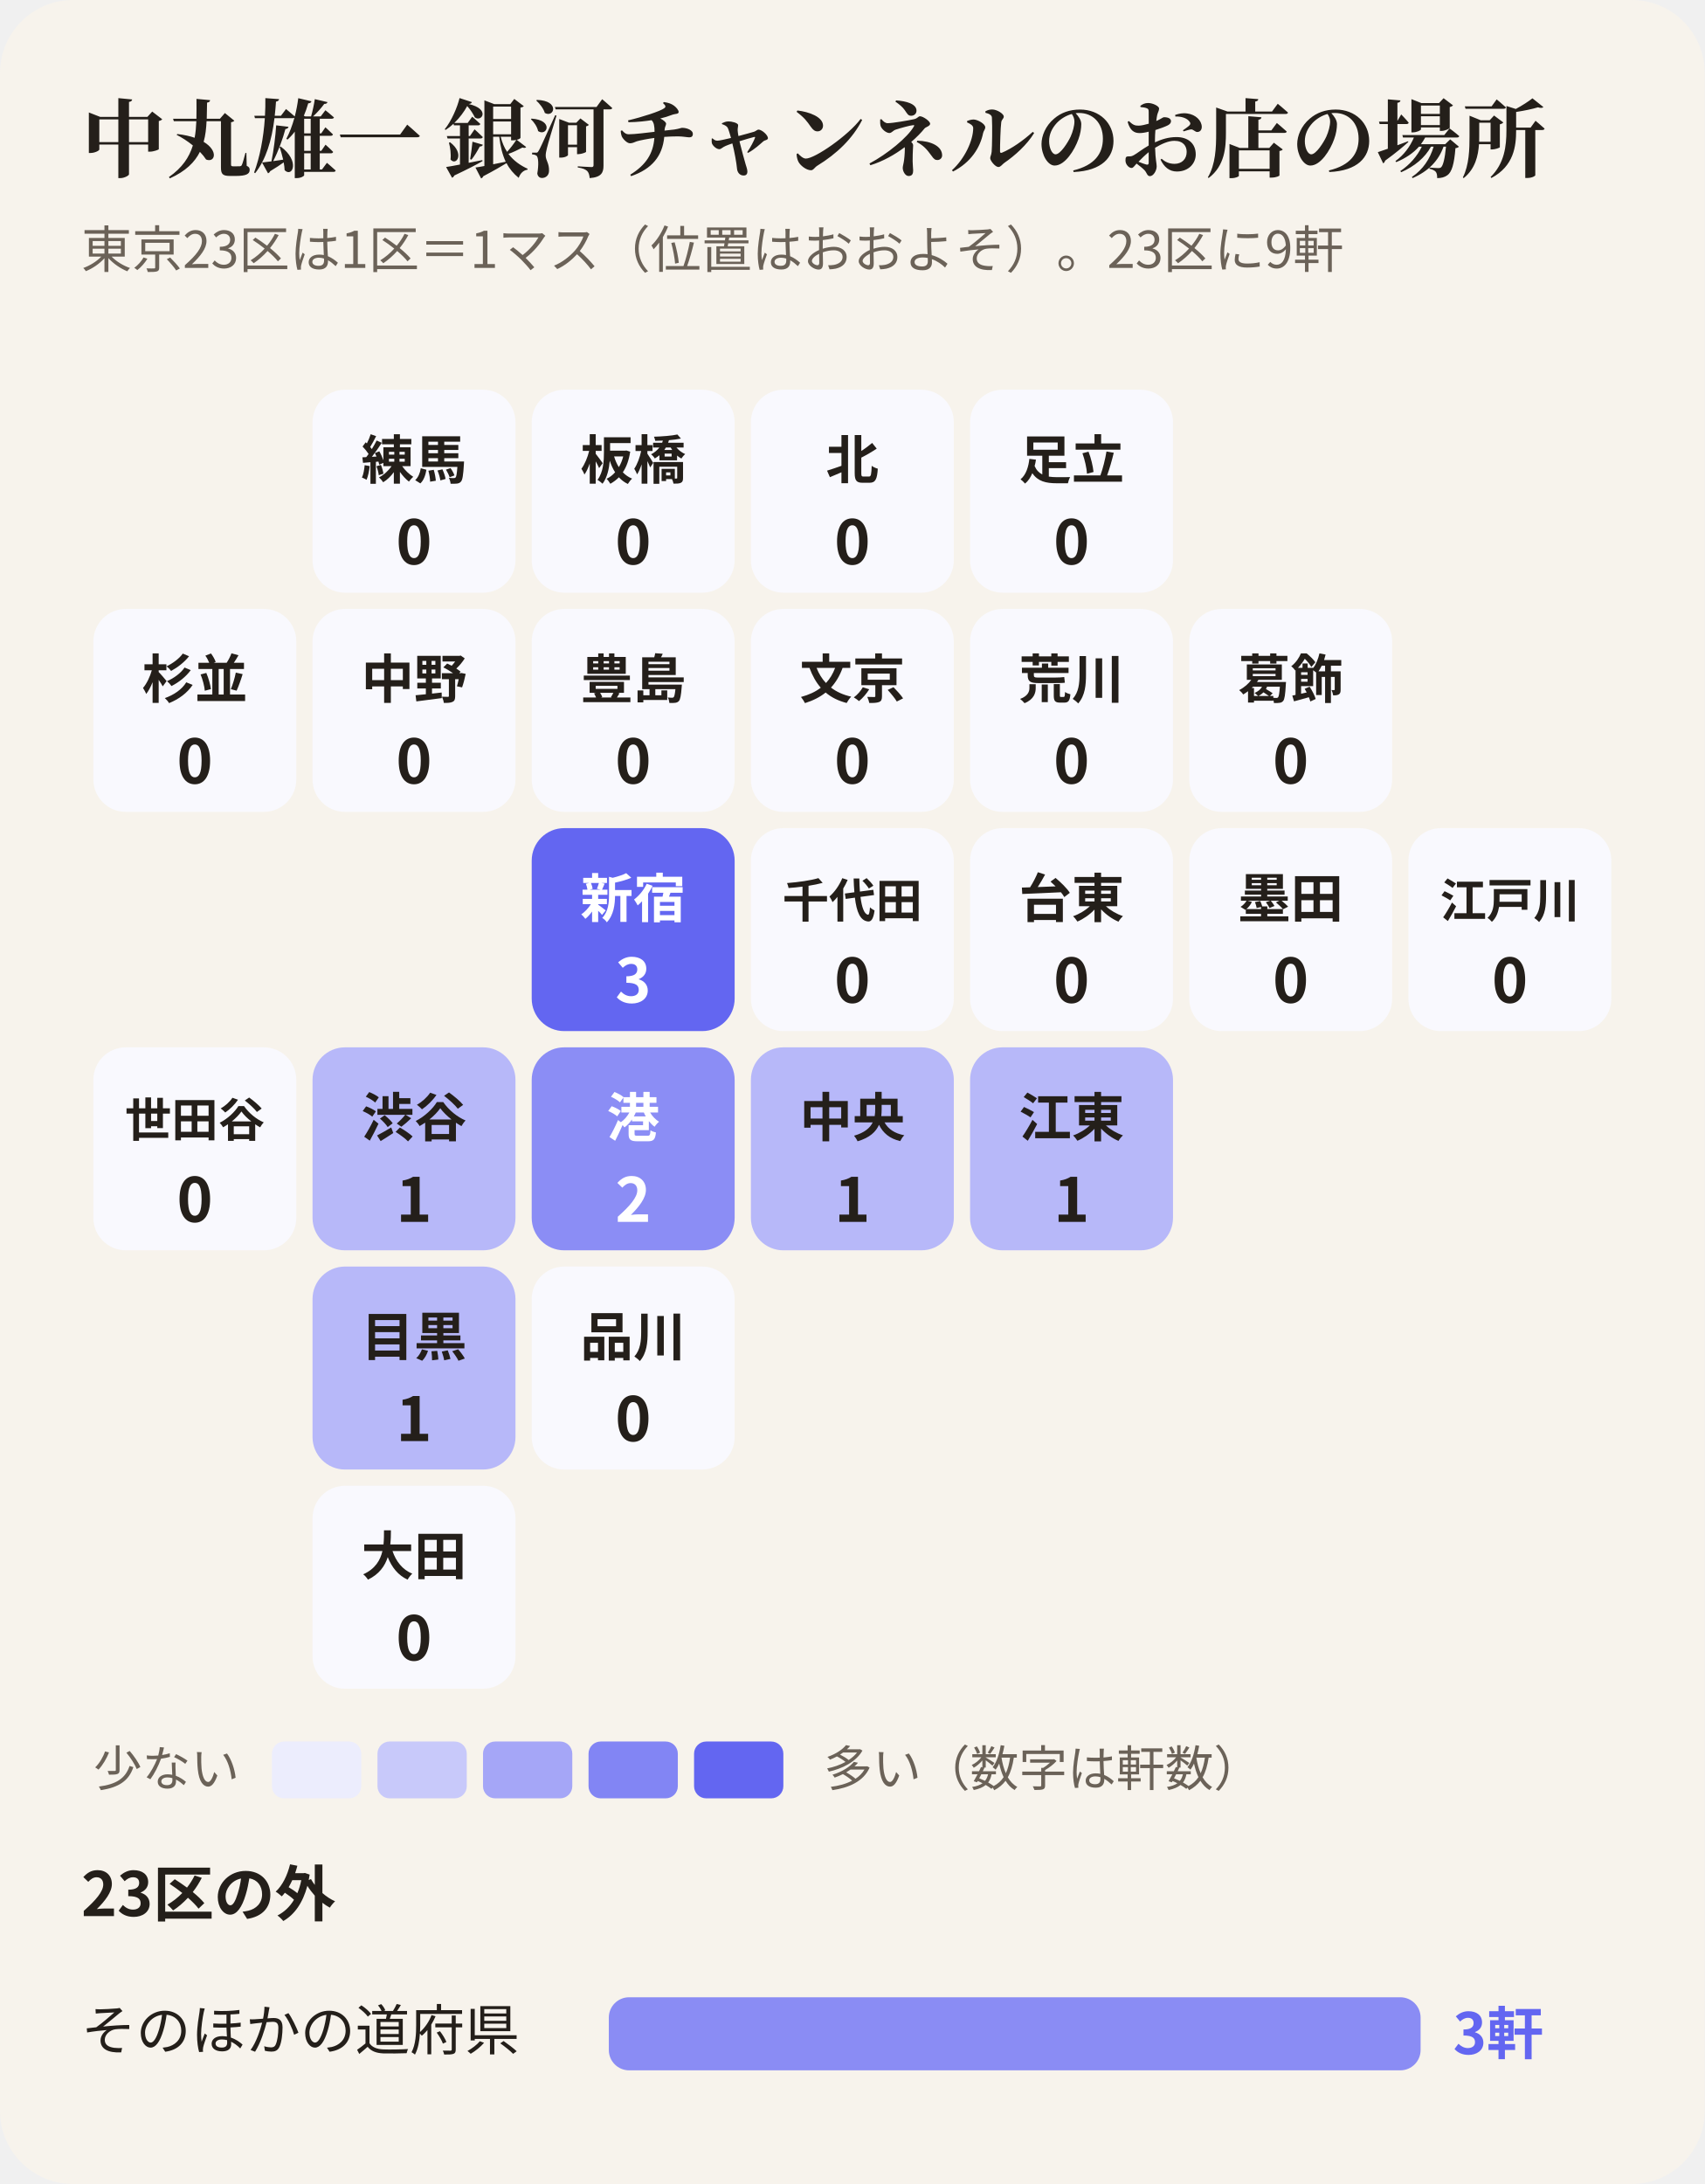
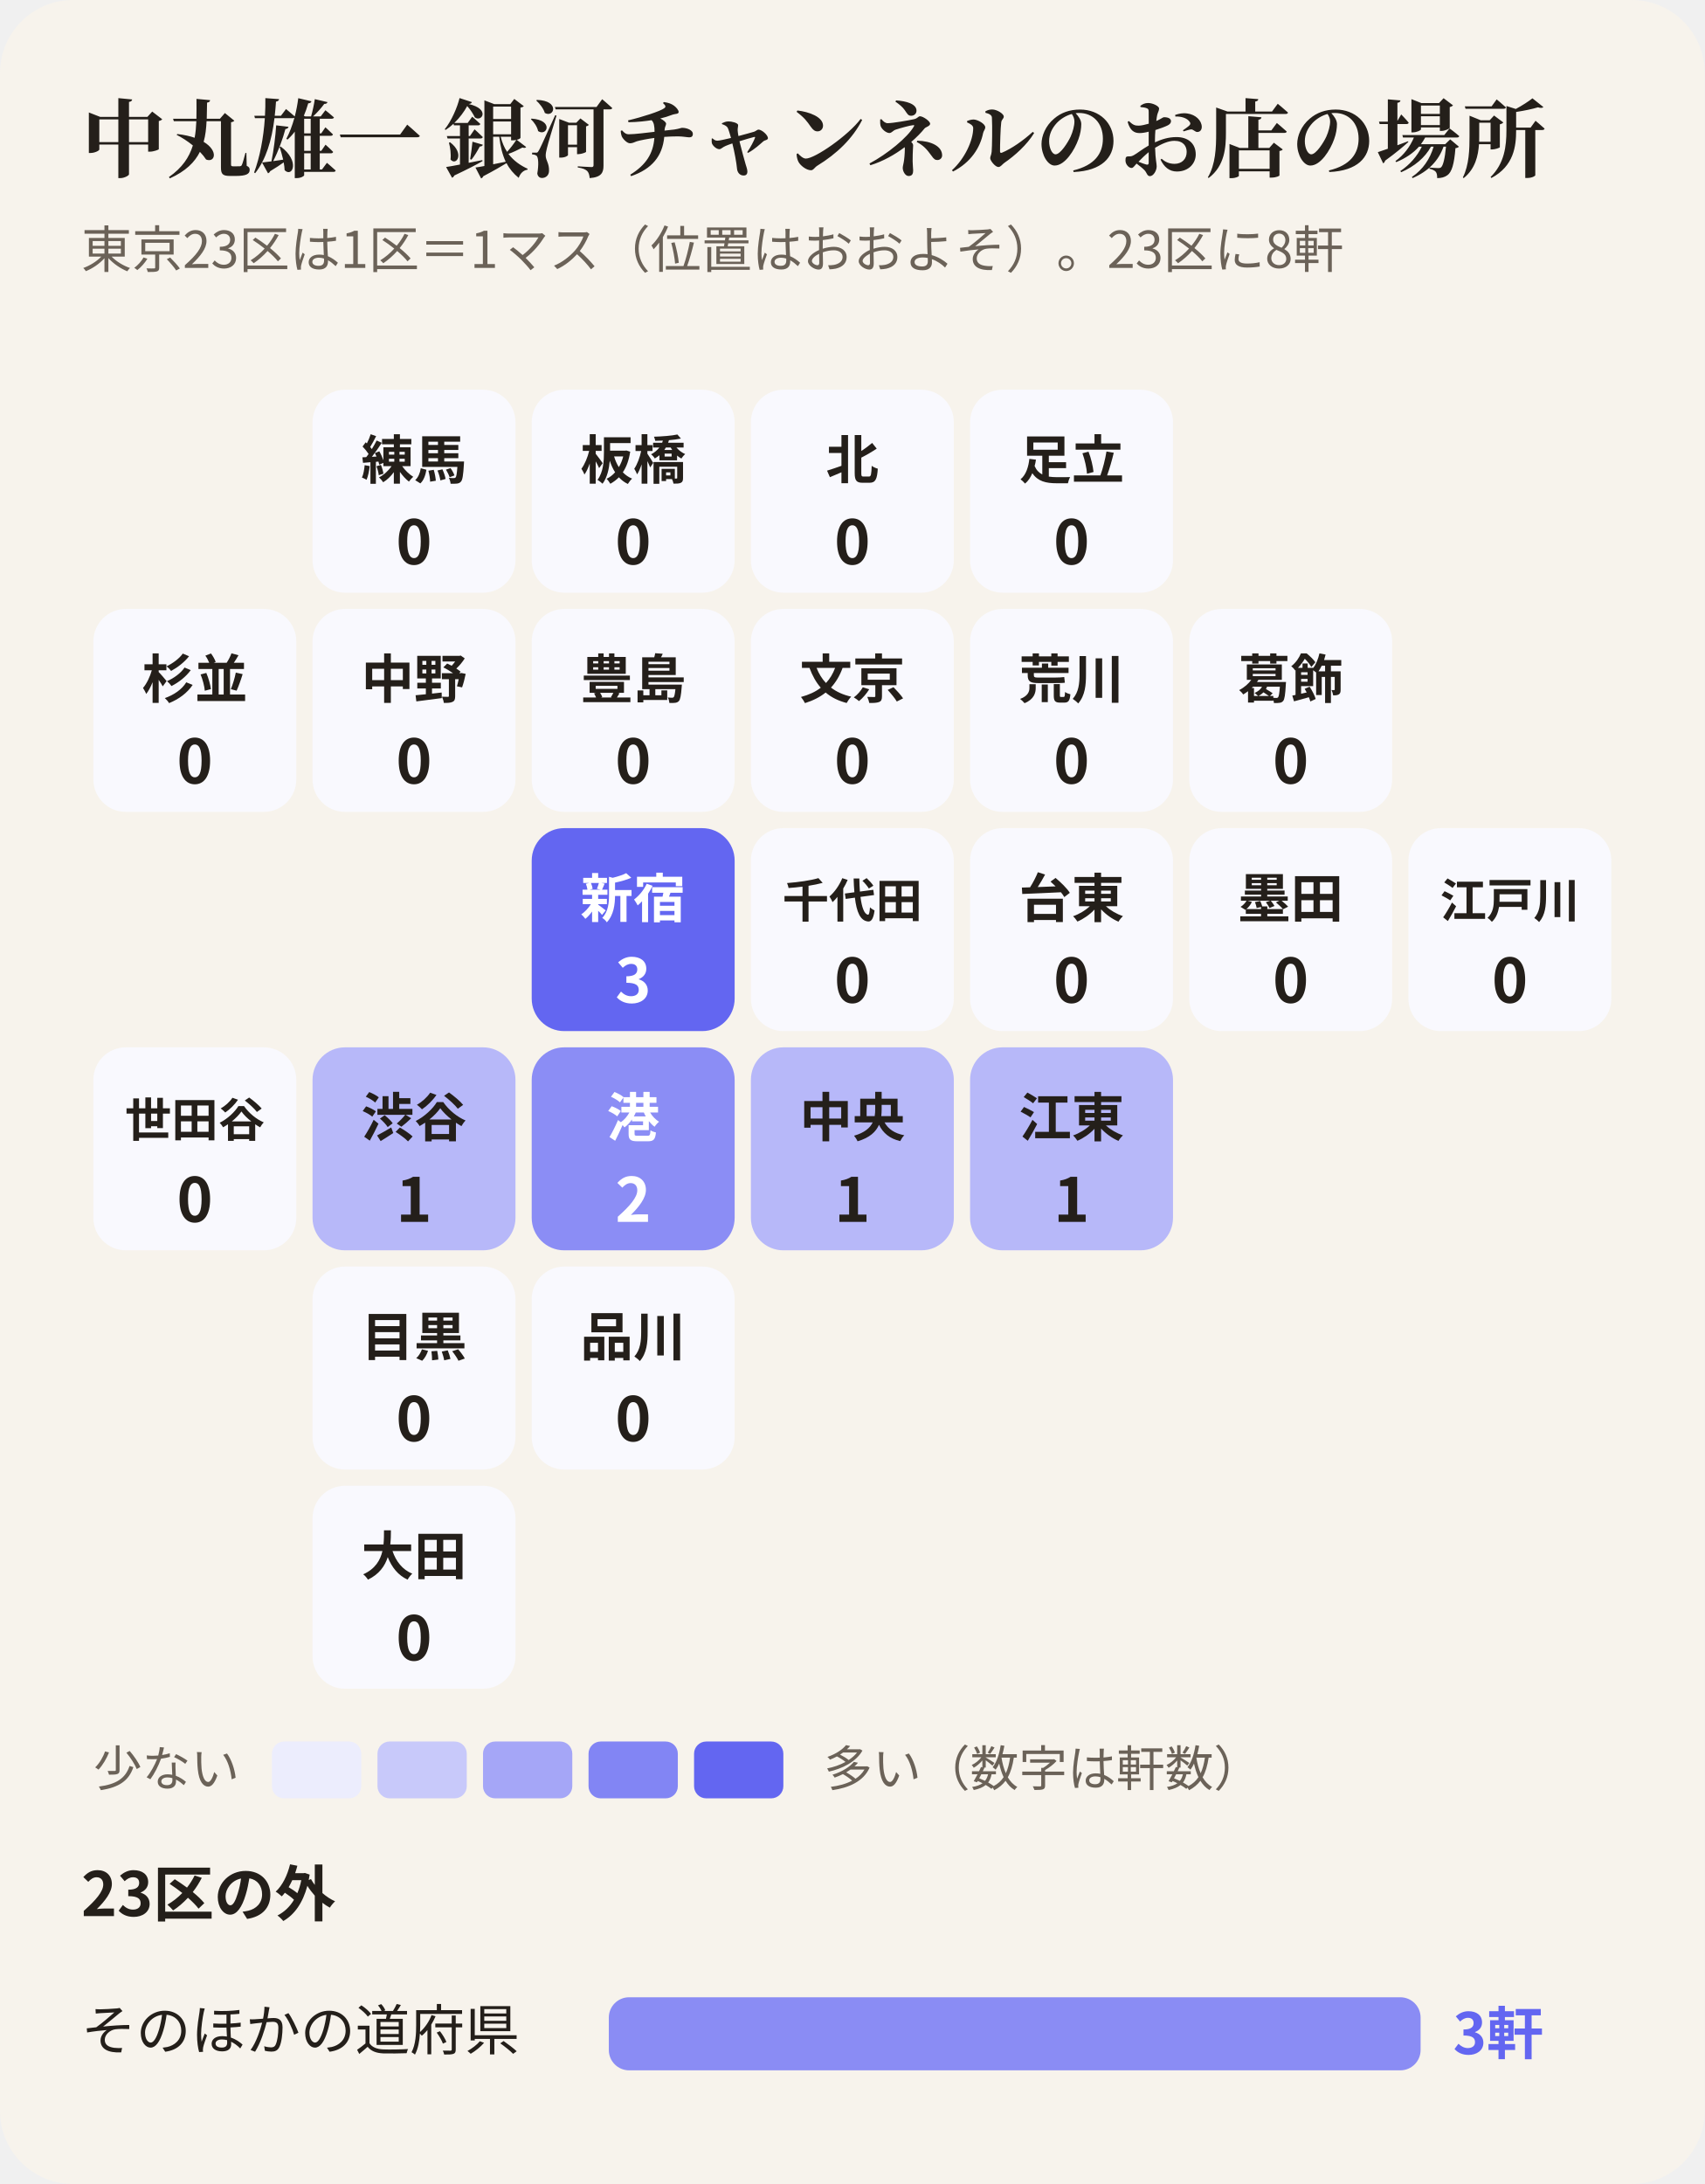
<svg xmlns="http://www.w3.org/2000/svg" viewBox="0 0 420 538" width="420" height="538" font-family="'Hiragino Sans','Noto Sans CJK JP','Noto Sans JP',sans-serif">
  <rect width="420" height="538" rx="18" fill="#F7F3EC" />
  <text x="20" y="42" font-size="21" font-weight="800" fill="#241F1A" font-family="'Hiragino Mincho ProN','Noto Serif CJK JP','Noto Serif JP',serif">中丸雄一 銀河チャンネルのお店の場所</text>
-   <text x="20" y="66" font-size="12.5" fill="#6B6258">東京23区は1区＝1マス（位置はおおよそ）。23区に9軒</text>
+   <text x="20" y="66" font-size="12.5" fill="#6B6258">東京23区は1区＝1マス（位置はおおよそ）。23区に8軒</text>
  <rect x="77" y="96" width="50" height="50" rx="8" fill="#f9f9fe" />
  <text x="102.0" y="118" font-size="13" font-weight="700" text-anchor="middle" fill="#241F1A">練馬</text>
  <text x="102.0" y="139" font-size="15" font-weight="800" text-anchor="middle" fill="#241F1A">0</text>
  <rect x="131" y="96" width="50" height="50" rx="8" fill="#f9f9fe" />
  <text x="156.0" y="118" font-size="13" font-weight="700" text-anchor="middle" fill="#241F1A">板橋</text>
  <text x="156.0" y="139" font-size="15" font-weight="800" text-anchor="middle" fill="#241F1A">0</text>
  <rect x="185" y="96" width="50" height="50" rx="8" fill="#f9f9fe" />
  <text x="210.0" y="118" font-size="13" font-weight="700" text-anchor="middle" fill="#241F1A">北</text>
  <text x="210.0" y="139" font-size="15" font-weight="800" text-anchor="middle" fill="#241F1A">0</text>
  <rect x="239" y="96" width="50" height="50" rx="8" fill="#f9f9fe" />
  <text x="264.0" y="118" font-size="13" font-weight="700" text-anchor="middle" fill="#241F1A">足立</text>
  <text x="264.0" y="139" font-size="15" font-weight="800" text-anchor="middle" fill="#241F1A">0</text>
  <rect x="23" y="150" width="50" height="50" rx="8" fill="#f9f9fe" />
  <text x="48.0" y="172" font-size="13" font-weight="700" text-anchor="middle" fill="#241F1A">杉並</text>
  <text x="48.0" y="193" font-size="15" font-weight="800" text-anchor="middle" fill="#241F1A">0</text>
  <rect x="77" y="150" width="50" height="50" rx="8" fill="#f9f9fe" />
  <text x="102.0" y="172" font-size="13" font-weight="700" text-anchor="middle" fill="#241F1A">中野</text>
  <text x="102.0" y="193" font-size="15" font-weight="800" text-anchor="middle" fill="#241F1A">0</text>
  <rect x="131" y="150" width="50" height="50" rx="8" fill="#f9f9fe" />
  <text x="156.0" y="172" font-size="13" font-weight="700" text-anchor="middle" fill="#241F1A">豊島</text>
  <text x="156.0" y="193" font-size="15" font-weight="800" text-anchor="middle" fill="#241F1A">0</text>
  <rect x="185" y="150" width="50" height="50" rx="8" fill="#f9f9fe" />
  <text x="210.0" y="172" font-size="13" font-weight="700" text-anchor="middle" fill="#241F1A">文京</text>
  <text x="210.0" y="193" font-size="15" font-weight="800" text-anchor="middle" fill="#241F1A">0</text>
  <rect x="239" y="150" width="50" height="50" rx="8" fill="#f9f9fe" />
  <text x="264.0" y="172" font-size="13" font-weight="700" text-anchor="middle" fill="#241F1A">荒川</text>
  <text x="264.0" y="193" font-size="15" font-weight="800" text-anchor="middle" fill="#241F1A">0</text>
  <rect x="293" y="150" width="50" height="50" rx="8" fill="#f9f9fe" />
  <text x="318.0" y="172" font-size="13" font-weight="700" text-anchor="middle" fill="#241F1A">葛飾</text>
  <text x="318.0" y="193" font-size="15" font-weight="800" text-anchor="middle" fill="#241F1A">0</text>
  <rect x="131" y="204" width="50" height="50" rx="8" fill="#6366f1" />
  <text x="156.0" y="226" font-size="13" font-weight="700" text-anchor="middle" fill="#fff">新宿</text>
  <text x="156.0" y="247" font-size="15" font-weight="800" text-anchor="middle" fill="#fff">3</text>
  <rect x="185" y="204" width="50" height="50" rx="8" fill="#f9f9fe" />
  <text x="210.0" y="226" font-size="11.5" font-weight="700" text-anchor="middle" fill="#241F1A">千代田</text>
  <text x="210.0" y="247" font-size="15" font-weight="800" text-anchor="middle" fill="#241F1A">0</text>
  <rect x="239" y="204" width="50" height="50" rx="8" fill="#f9f9fe" />
  <text x="264.0" y="226" font-size="13" font-weight="700" text-anchor="middle" fill="#241F1A">台東</text>
  <text x="264.0" y="247" font-size="15" font-weight="800" text-anchor="middle" fill="#241F1A">0</text>
  <rect x="293" y="204" width="50" height="50" rx="8" fill="#f9f9fe" />
  <text x="318.0" y="226" font-size="13" font-weight="700" text-anchor="middle" fill="#241F1A">墨田</text>
  <text x="318.0" y="247" font-size="15" font-weight="800" text-anchor="middle" fill="#241F1A">0</text>
  <rect x="347" y="204" width="50" height="50" rx="8" fill="#f9f9fe" />
  <text x="372.0" y="226" font-size="11.5" font-weight="700" text-anchor="middle" fill="#241F1A">江戸川</text>
  <text x="372.0" y="247" font-size="15" font-weight="800" text-anchor="middle" fill="#241F1A">0</text>
  <rect x="23" y="258" width="50" height="50" rx="8" fill="#f9f9fe" />
  <text x="48.0" y="280" font-size="11.5" font-weight="700" text-anchor="middle" fill="#241F1A">世田谷</text>
  <text x="48.0" y="301" font-size="15" font-weight="800" text-anchor="middle" fill="#241F1A">0</text>
  <rect x="77" y="258" width="50" height="50" rx="8" fill="#b7b8f9" />
  <text x="102.0" y="280" font-size="13" font-weight="700" text-anchor="middle" fill="#241F1A">渋谷</text>
  <text x="102.0" y="301" font-size="15" font-weight="800" text-anchor="middle" fill="#241F1A">1</text>
  <rect x="131" y="258" width="50" height="50" rx="8" fill="#8b8df5" />
  <text x="156.0" y="280" font-size="13" font-weight="700" text-anchor="middle" fill="#fff">港</text>
  <text x="156.0" y="301" font-size="15" font-weight="800" text-anchor="middle" fill="#fff">2</text>
  <rect x="185" y="258" width="50" height="50" rx="8" fill="#b7b8f9" />
  <text x="210.0" y="280" font-size="13" font-weight="700" text-anchor="middle" fill="#241F1A">中央</text>
  <text x="210.0" y="301" font-size="15" font-weight="800" text-anchor="middle" fill="#241F1A">1</text>
  <rect x="239" y="258" width="50" height="50" rx="8" fill="#b7b8f9" />
  <text x="264.0" y="280" font-size="13" font-weight="700" text-anchor="middle" fill="#241F1A">江東</text>
  <text x="264.0" y="301" font-size="15" font-weight="800" text-anchor="middle" fill="#241F1A">1</text>
-   <rect x="77" y="312" width="50" height="50" rx="8" fill="#b7b8f9" />
+   <rect x="77" y="312" width="50" height="50" rx="8" fill="#f9f9fe" />
  <text x="102.0" y="334" font-size="13" font-weight="700" text-anchor="middle" fill="#241F1A">目黒</text>
-   <text x="102.0" y="355" font-size="15" font-weight="800" text-anchor="middle" fill="#241F1A">1</text>
+   <text x="102.0" y="355" font-size="15" font-weight="800" text-anchor="middle" fill="#241F1A">0</text>
  <rect x="131" y="312" width="50" height="50" rx="8" fill="#f9f9fe" />
  <text x="156.0" y="334" font-size="13" font-weight="700" text-anchor="middle" fill="#241F1A">品川</text>
  <text x="156.0" y="355" font-size="15" font-weight="800" text-anchor="middle" fill="#241F1A">0</text>
  <rect x="77" y="366" width="50" height="50" rx="8" fill="#f9f9fe" />
  <text x="102.0" y="388" font-size="13" font-weight="700" text-anchor="middle" fill="#241F1A">大田</text>
  <text x="102.0" y="409" font-size="15" font-weight="800" text-anchor="middle" fill="#241F1A">0</text>
  <text x="23" y="440" font-size="12" fill="#6B6258">少ない</text>
  <rect x="67" y="429" width="22" height="14" rx="3" fill="#ecedfd" />
  <rect x="93" y="429" width="22" height="14" rx="3" fill="#c8c9fa" />
  <rect x="119" y="429" width="22" height="14" rx="3" fill="#a5a6f7" />
  <rect x="145" y="429" width="22" height="14" rx="3" fill="#8285f4" />
  <rect x="171" y="429" width="22" height="14" rx="3" fill="#6366f1" />
  <text x="203" y="440" font-size="12" fill="#6B6258">多い（数字は軒数）</text>
  <text x="20" y="472" font-size="15" font-weight="800" fill="#241F1A">23区の外</text>
  <text x="20" y="505" font-size="13.5" fill="#241F1A">そのほかの道府県</text>
  <rect x="150" y="492" width="200" height="18" rx="5" fill="#8a8cf4" />
  <text x="358" y="506" font-size="14" font-weight="800" fill="#6366f1">3軒</text>
</svg>
